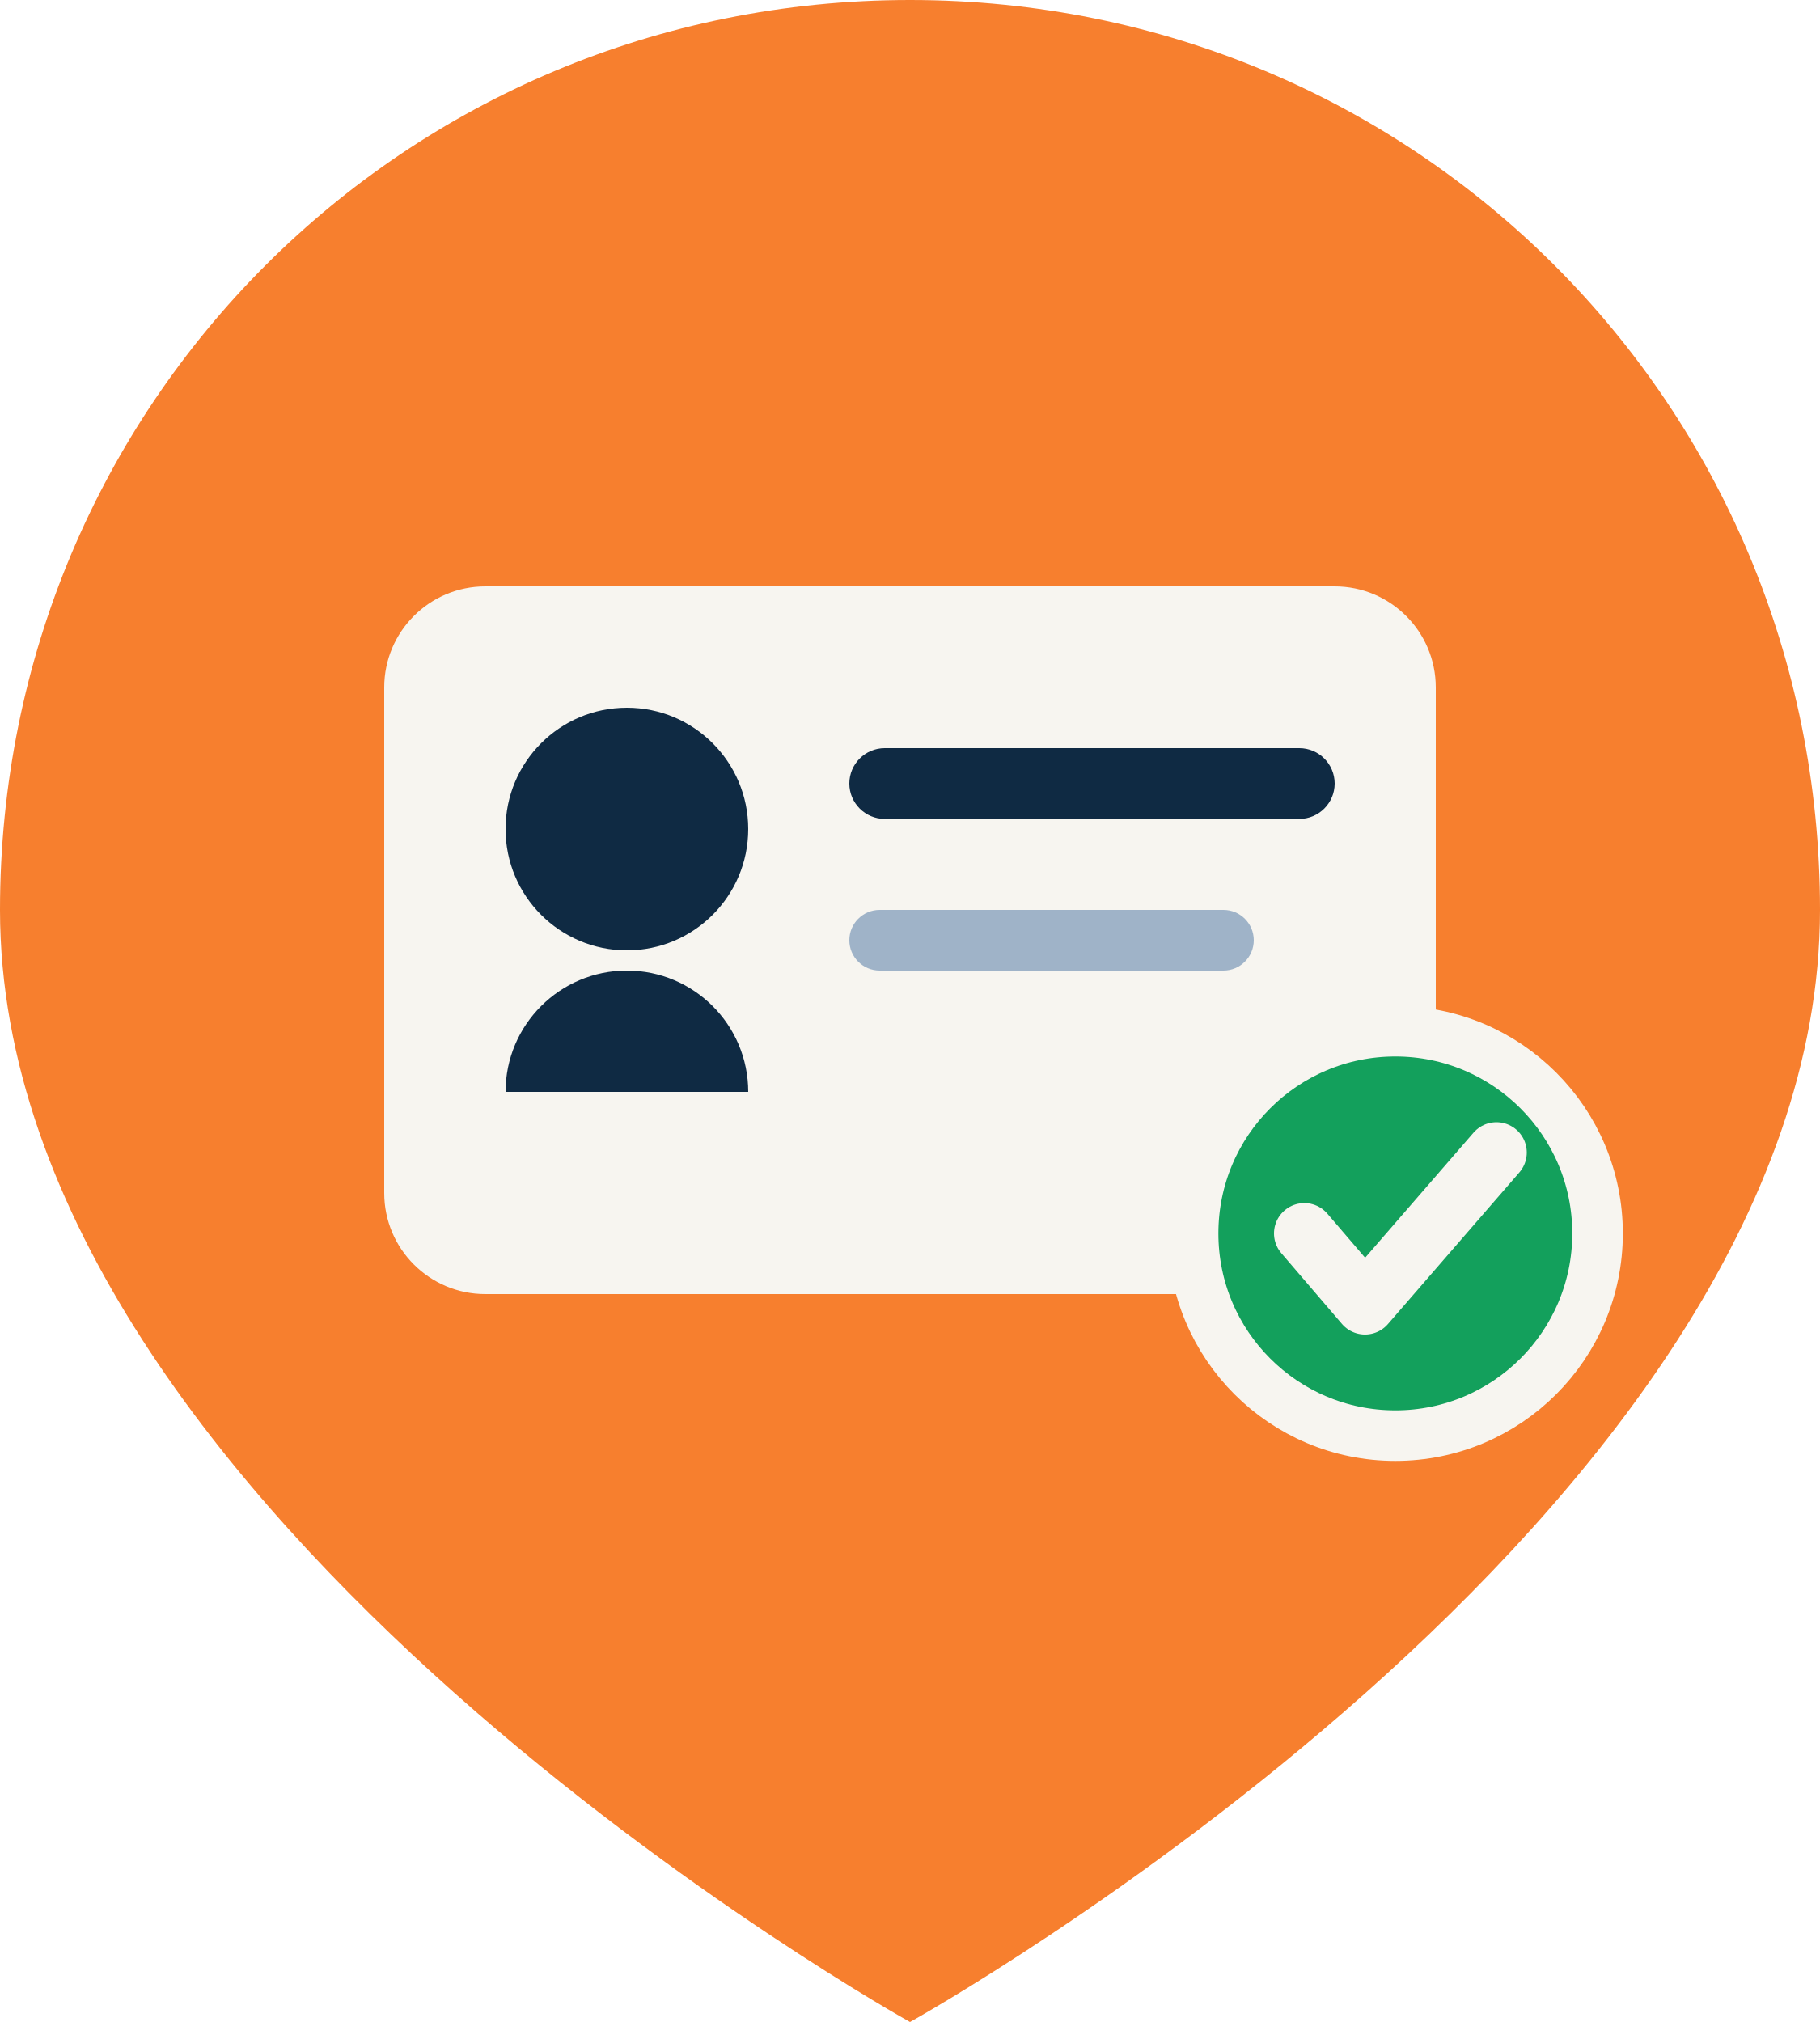
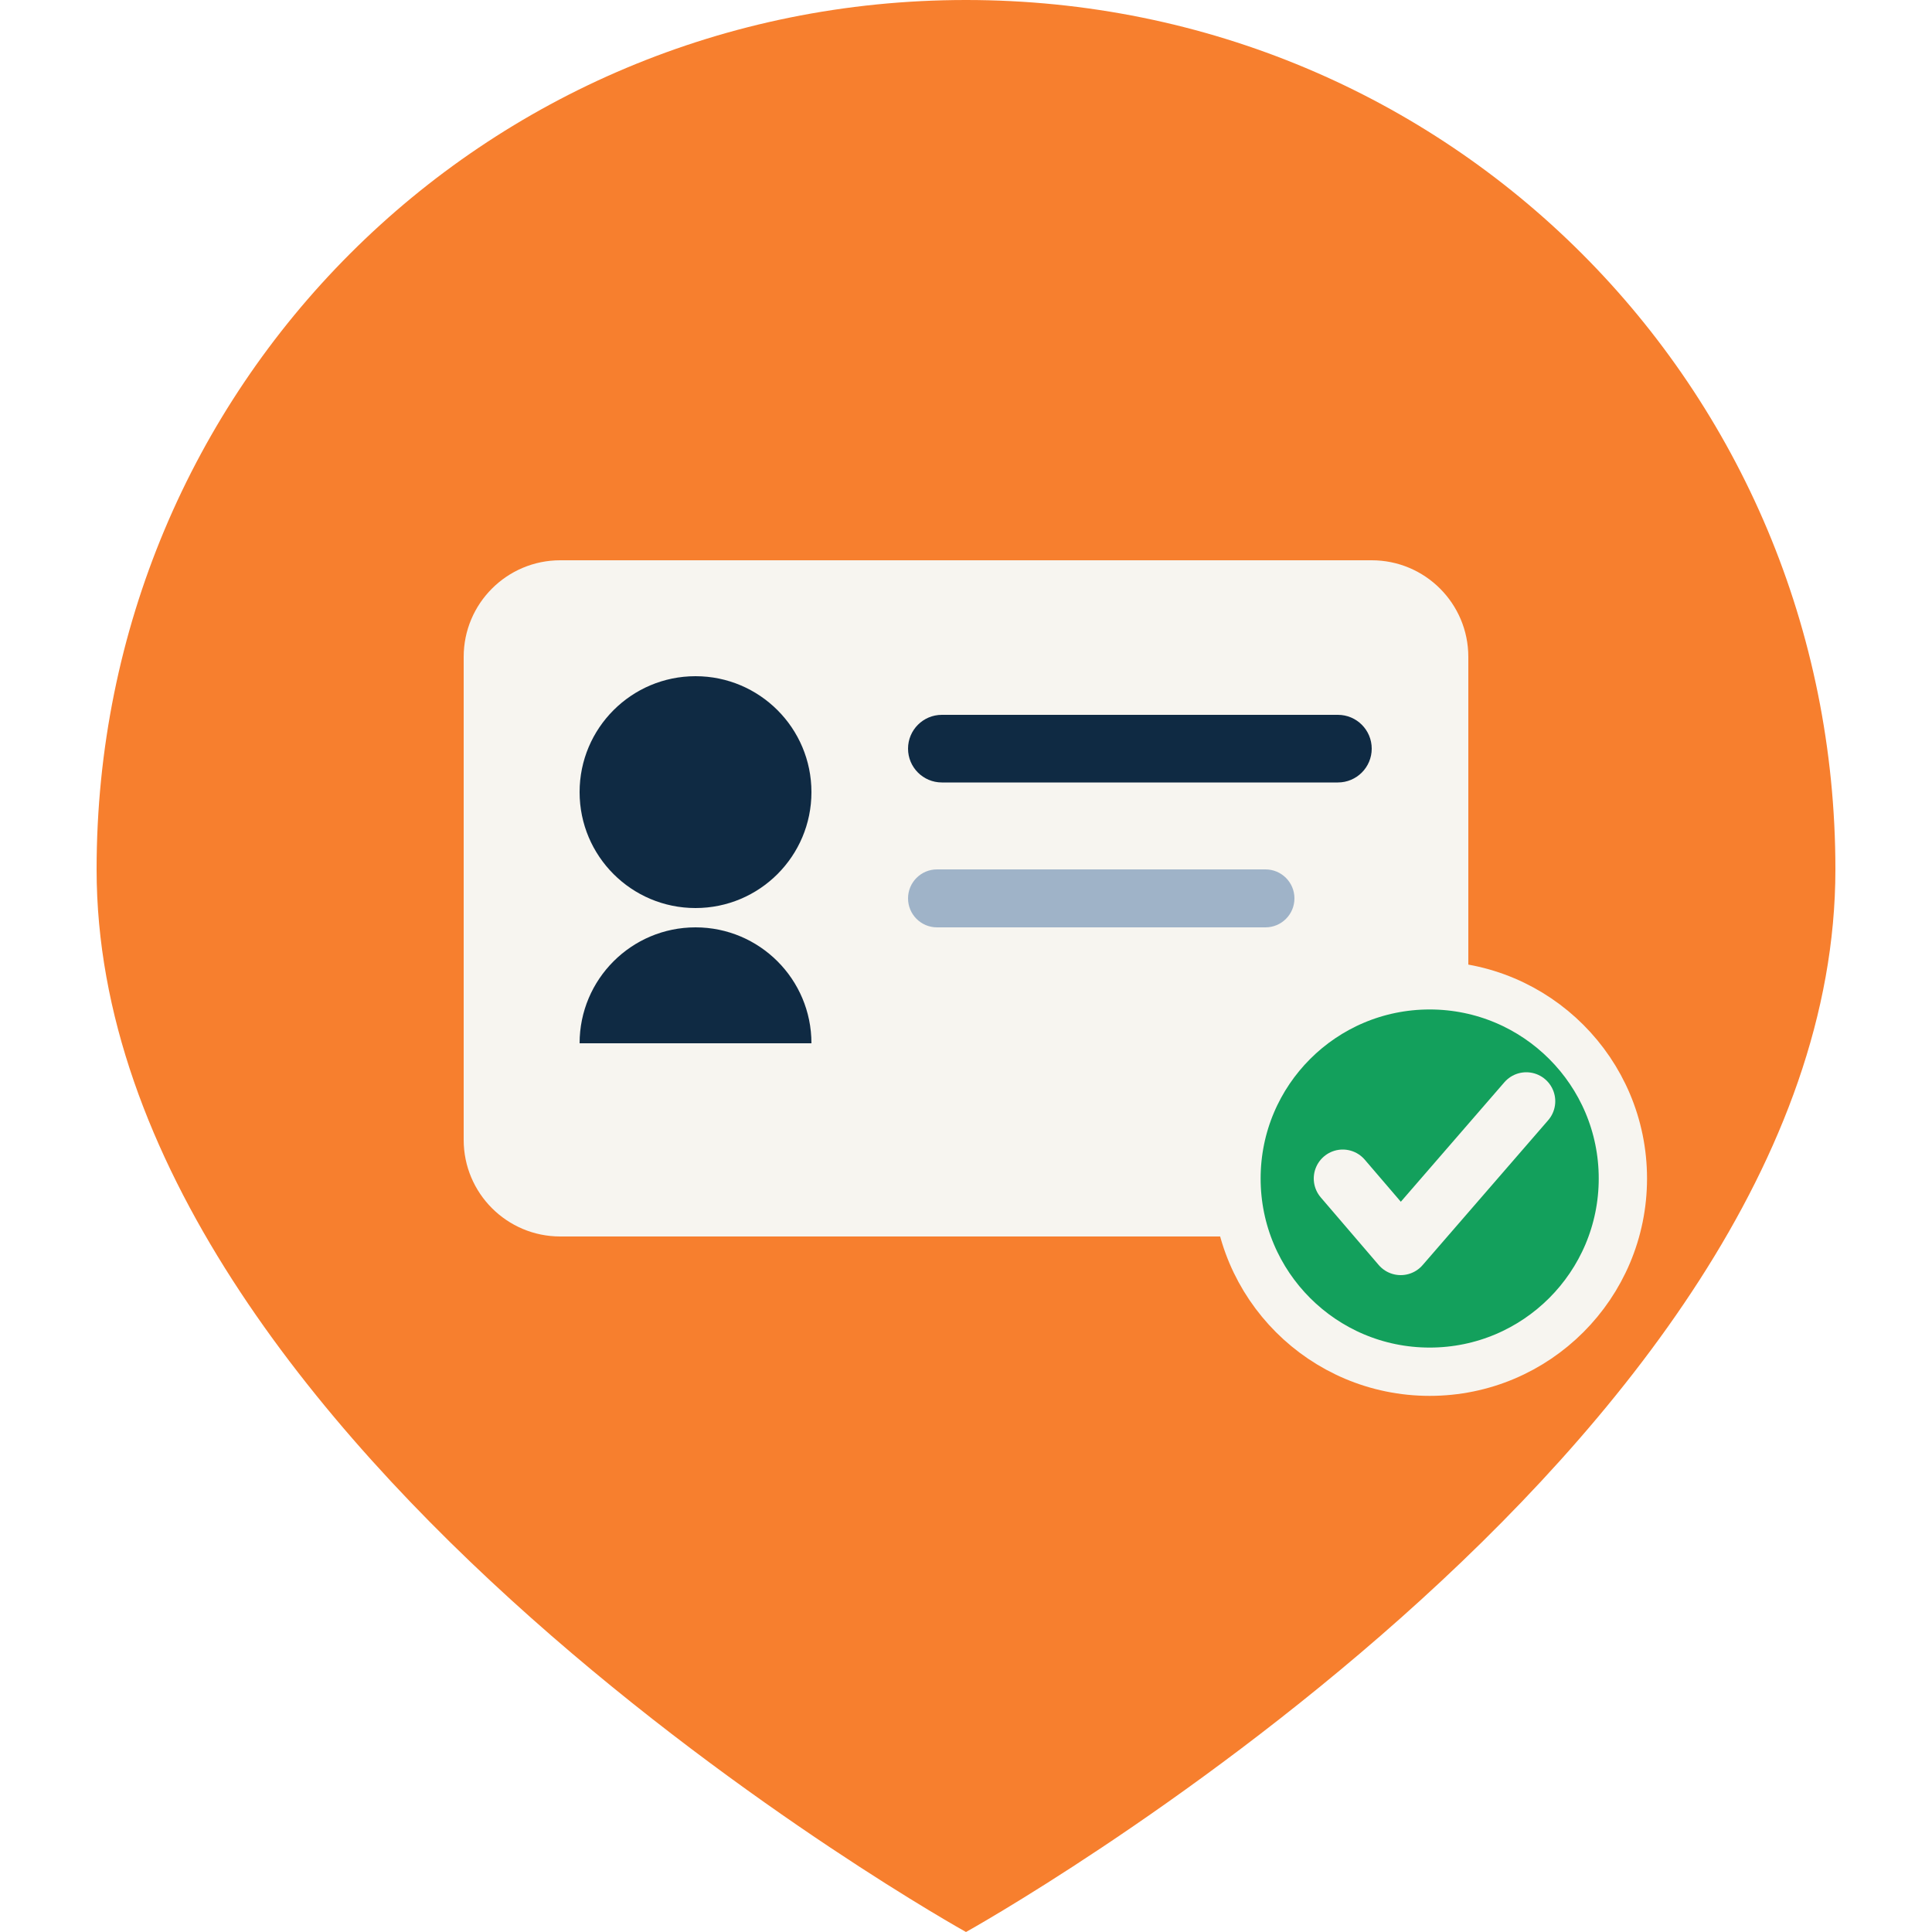
- <svg xmlns="http://www.w3.org/2000/svg" viewBox="0 0 180 200">
+ <svg xmlns="http://www.w3.org/2000/svg" viewBox="-10 0 200 200">
  <path d="M90 0C40 0 0 40 0 90c0 60 90 110 90 110s90-50 90-110C180 40 140 0 90 0Z" fill="#F77F2E" />
  <rect x="38" y="58" width="104" height="70" rx="10" fill="#F7F5F0" />
  <circle cx="62" cy="82" r="12" fill="#0F2A43" />
  <path d="M50 108a12 12 0 0 1 24 0Z" fill="#0F2A43" />
  <rect x="84" y="74" width="48" height="7" rx="3.5" fill="#0F2A43" />
  <rect x="84" y="90" width="40" height="6" rx="3" fill="#9FB3C8" />
  <circle cx="138" cy="122" r="20" fill="#13A05C" stroke="#F7F5F0" stroke-width="5" />
  <path d="M129 122l6 7 13-15" fill="none" stroke="#F7F5F0" stroke-width="6" stroke-linecap="round" stroke-linejoin="round" />
</svg>
